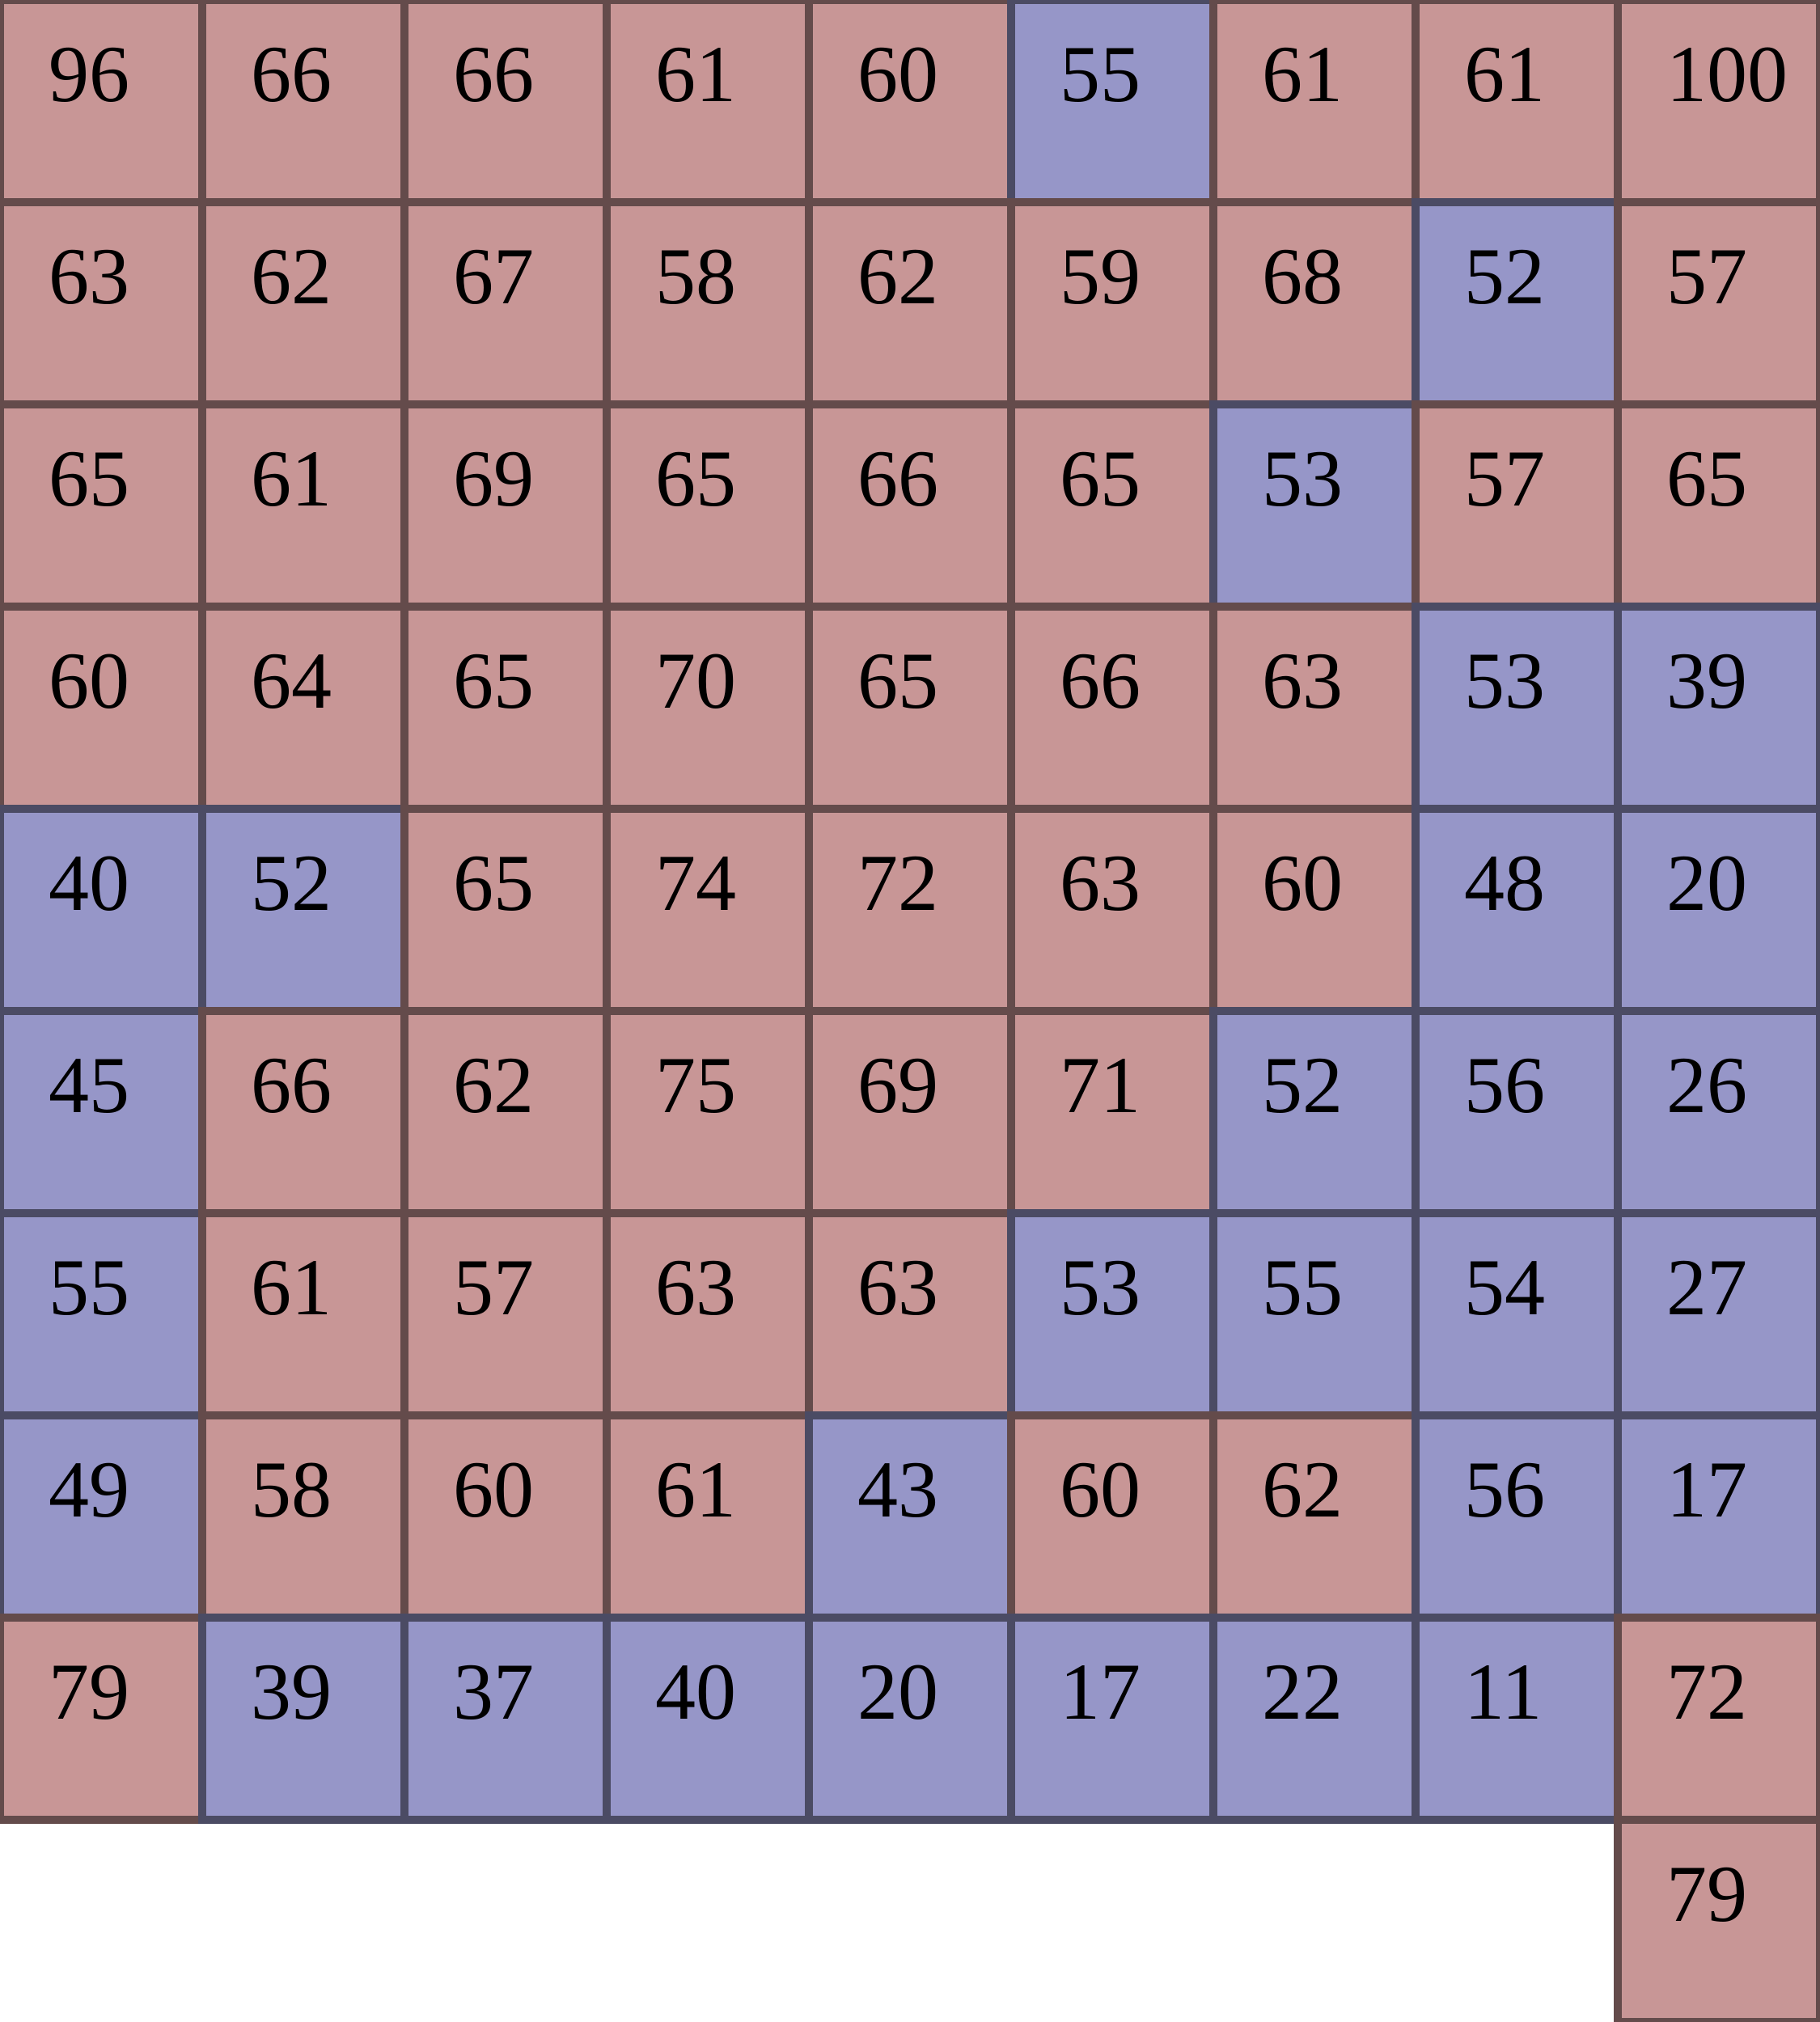
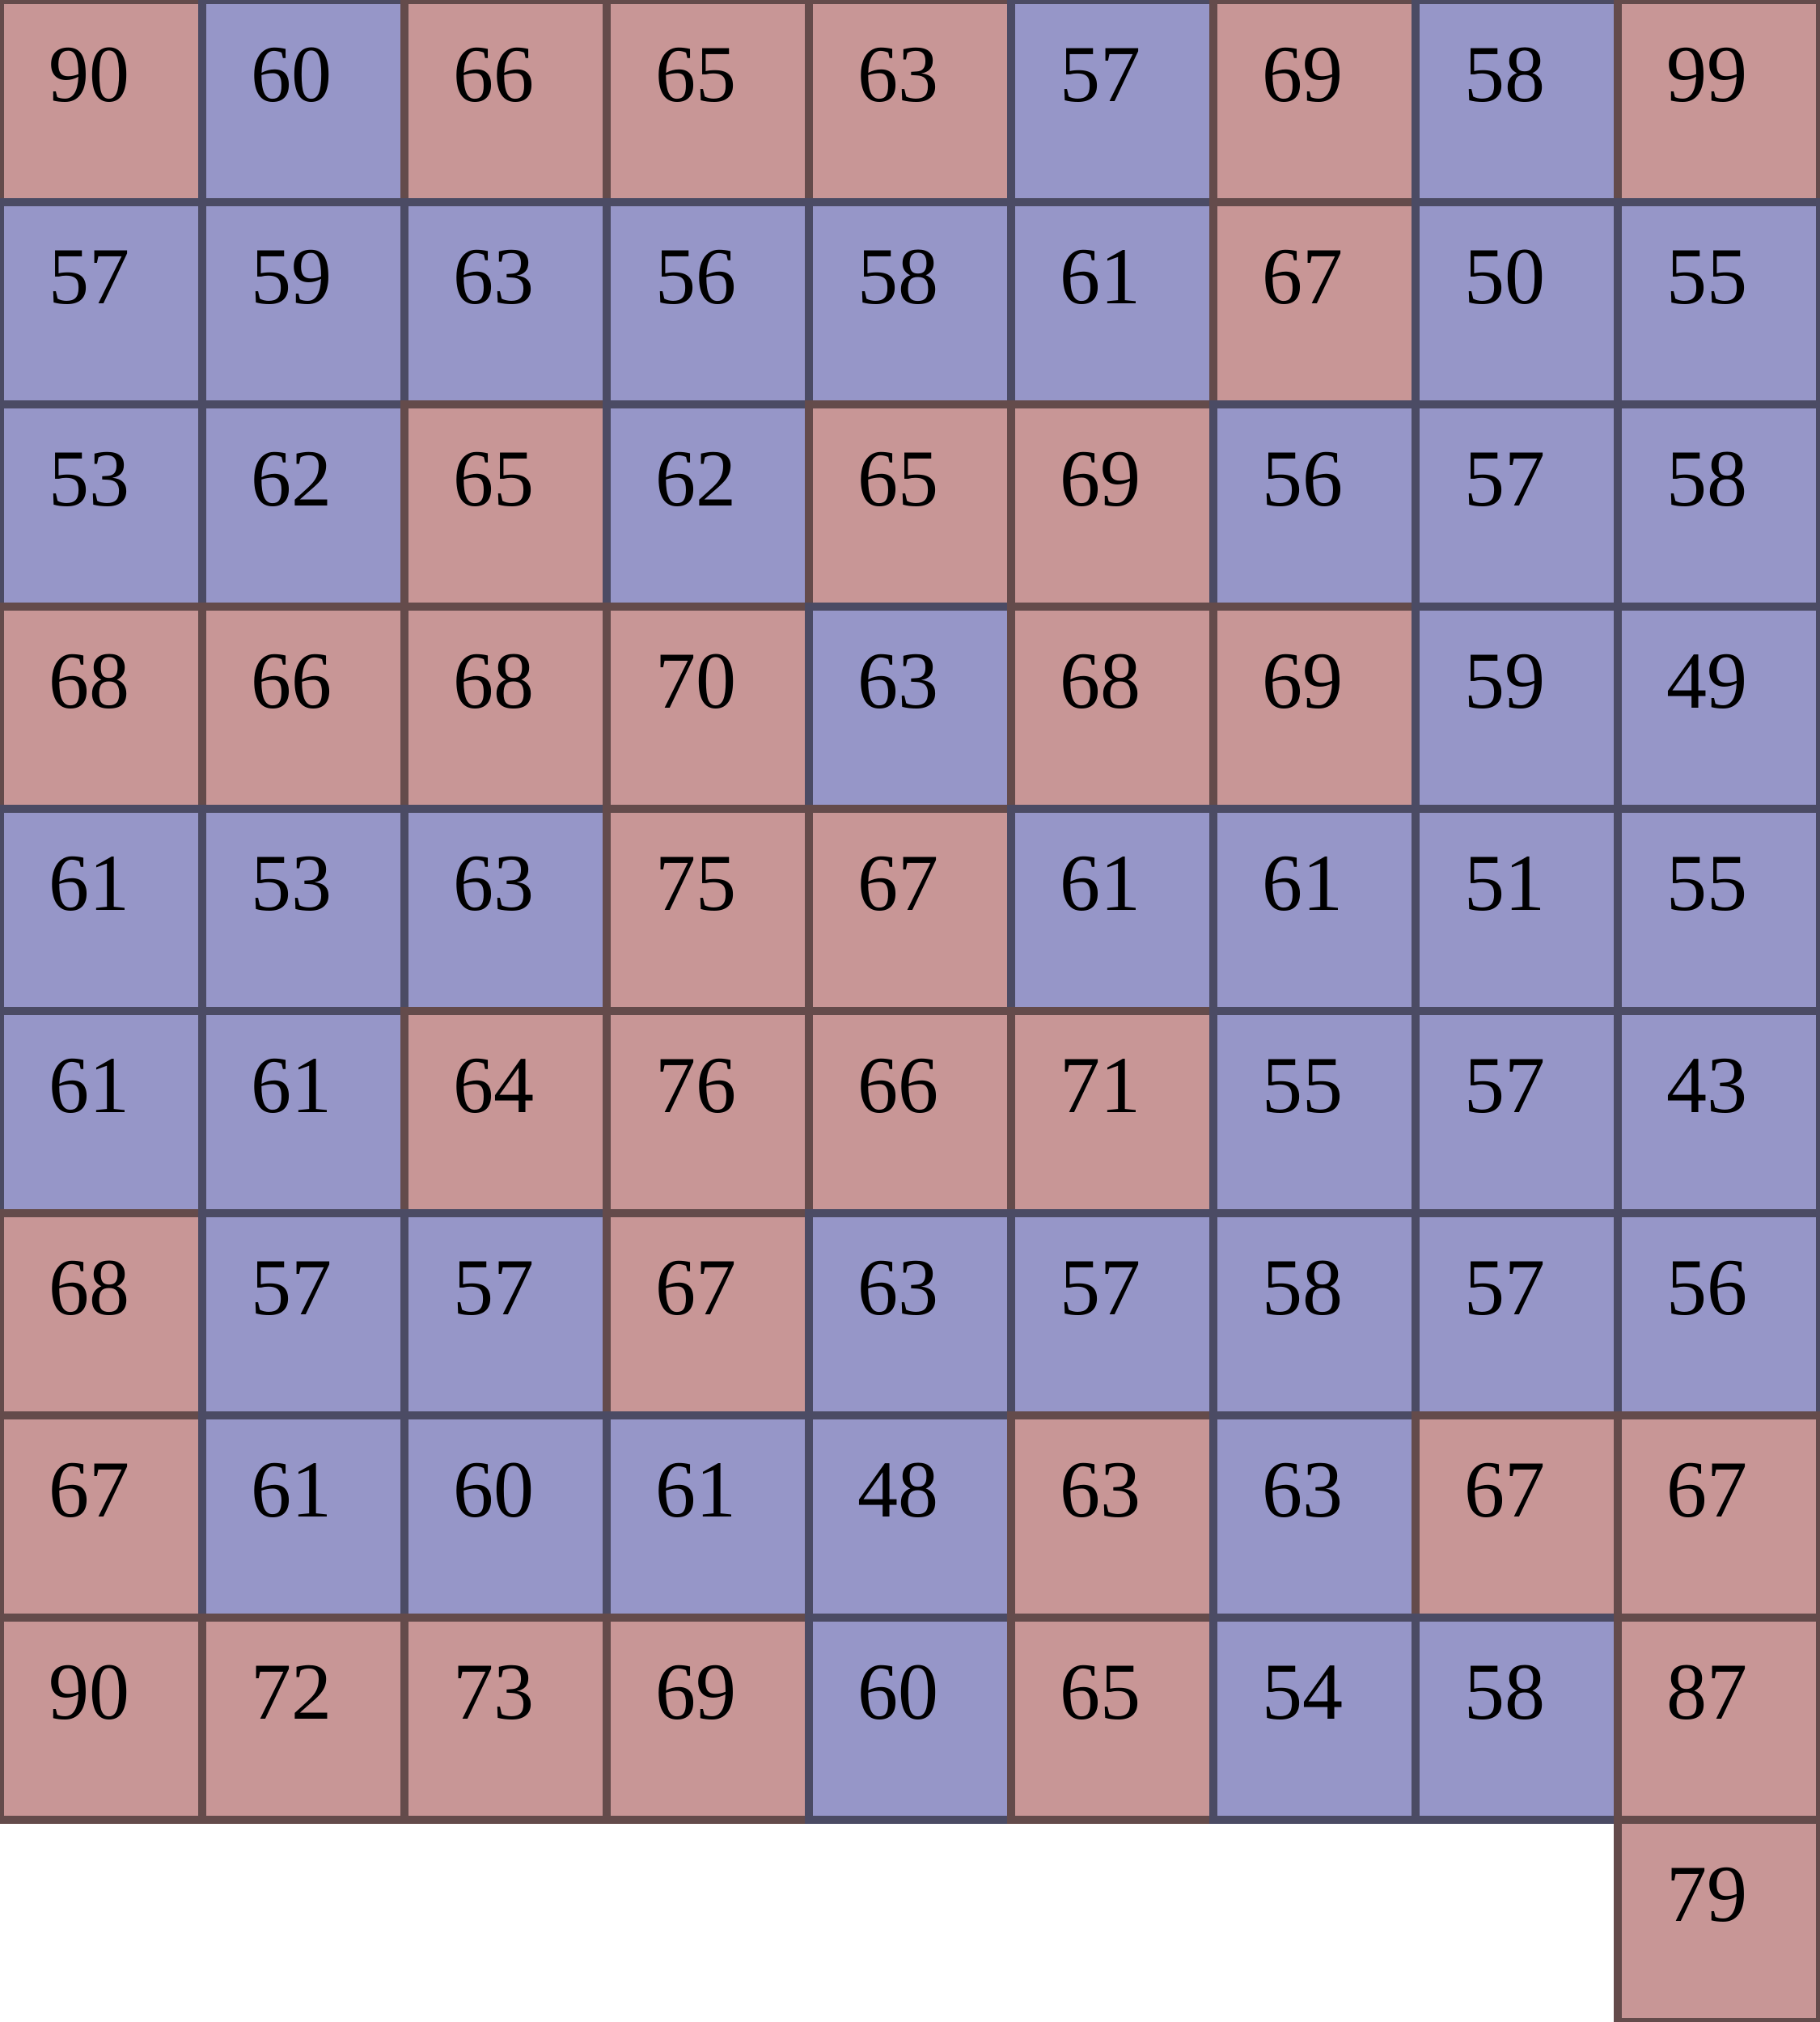
<svg xmlns="http://www.w3.org/2000/svg" version="1.1" width="450" height="500">
  <rect x="0" y="0" width="50" height="50" fill="rgb(200,150,150)" stroke-width="2" stroke="rgb(100,75,75)" />
-   <text x="12" y="25" style="font-size: 20px; ">96</text>
-   <rect x="50" y="0" width="50" height="50" fill="rgb(200,150,150)" stroke-width="2" stroke="rgb(100,75,75)" />
-   <text x="62" y="25" style="font-size: 20px; ">66</text>
+   <text x="12" y="25" style="font-size: 20px; ">90</text>
+   <rect x="50" y="0" width="50" height="50" fill="rgb(150,150,200)" stroke-width="2" stroke="rgb(75,75,100)" />
+   <text x="62" y="25" style="font-size: 20px; ">60</text>
  <rect x="100" y="0" width="50" height="50" fill="rgb(200,150,150)" stroke-width="2" stroke="rgb(100,75,75)" />
  <text x="112" y="25" style="font-size: 20px; ">66</text>
  <rect x="150" y="0" width="50" height="50" fill="rgb(200,150,150)" stroke-width="2" stroke="rgb(100,75,75)" />
-   <text x="162" y="25" style="font-size: 20px; ">61</text>
+   <text x="162" y="25" style="font-size: 20px; ">65</text>
  <rect x="200" y="0" width="50" height="50" fill="rgb(200,150,150)" stroke-width="2" stroke="rgb(100,75,75)" />
-   <text x="212" y="25" style="font-size: 20px; ">60</text>
+   <text x="212" y="25" style="font-size: 20px; ">63</text>
  <rect x="250" y="0" width="50" height="50" fill="rgb(150,150,200)" stroke-width="2" stroke="rgb(75,75,100)" />
-   <text x="262" y="25" style="font-size: 20px; ">55</text>
+   <text x="262" y="25" style="font-size: 20px; ">57</text>
  <rect x="300" y="0" width="50" height="50" fill="rgb(200,150,150)" stroke-width="2" stroke="rgb(100,75,75)" />
-   <text x="312" y="25" style="font-size: 20px; ">61</text>
-   <rect x="350" y="0" width="50" height="50" fill="rgb(200,150,150)" stroke-width="2" stroke="rgb(100,75,75)" />
-   <text x="362" y="25" style="font-size: 20px; ">61</text>
+   <text x="312" y="25" style="font-size: 20px; ">69</text>
+   <rect x="350" y="0" width="50" height="50" fill="rgb(150,150,200)" stroke-width="2" stroke="rgb(75,75,100)" />
+   <text x="362" y="25" style="font-size: 20px; ">58</text>
  <rect x="400" y="0" width="50" height="50" fill="rgb(200,150,150)" stroke-width="2" stroke="rgb(100,75,75)" />
-   <text x="412" y="25" style="font-size: 20px; ">100</text>
-   <rect x="0" y="50" width="50" height="50" fill="rgb(200,150,150)" stroke-width="2" stroke="rgb(100,75,75)" />
-   <text x="12" y="75" style="font-size: 20px; ">63</text>
-   <rect x="50" y="50" width="50" height="50" fill="rgb(200,150,150)" stroke-width="2" stroke="rgb(100,75,75)" />
-   <text x="62" y="75" style="font-size: 20px; ">62</text>
-   <rect x="100" y="50" width="50" height="50" fill="rgb(200,150,150)" stroke-width="2" stroke="rgb(100,75,75)" />
-   <text x="112" y="75" style="font-size: 20px; ">67</text>
-   <rect x="150" y="50" width="50" height="50" fill="rgb(200,150,150)" stroke-width="2" stroke="rgb(100,75,75)" />
-   <text x="162" y="75" style="font-size: 20px; ">58</text>
-   <rect x="200" y="50" width="50" height="50" fill="rgb(200,150,150)" stroke-width="2" stroke="rgb(100,75,75)" />
-   <text x="212" y="75" style="font-size: 20px; ">62</text>
-   <rect x="250" y="50" width="50" height="50" fill="rgb(200,150,150)" stroke-width="2" stroke="rgb(100,75,75)" />
-   <text x="262" y="75" style="font-size: 20px; ">59</text>
+   <text x="412" y="25" style="font-size: 20px; ">99</text>
+   <rect x="0" y="50" width="50" height="50" fill="rgb(150,150,200)" stroke-width="2" stroke="rgb(75,75,100)" />
+   <text x="12" y="75" style="font-size: 20px; ">57</text>
+   <rect x="50" y="50" width="50" height="50" fill="rgb(150,150,200)" stroke-width="2" stroke="rgb(75,75,100)" />
+   <text x="62" y="75" style="font-size: 20px; ">59</text>
+   <rect x="100" y="50" width="50" height="50" fill="rgb(150,150,200)" stroke-width="2" stroke="rgb(75,75,100)" />
+   <text x="112" y="75" style="font-size: 20px; ">63</text>
+   <rect x="150" y="50" width="50" height="50" fill="rgb(150,150,200)" stroke-width="2" stroke="rgb(75,75,100)" />
+   <text x="162" y="75" style="font-size: 20px; ">56</text>
+   <rect x="200" y="50" width="50" height="50" fill="rgb(150,150,200)" stroke-width="2" stroke="rgb(75,75,100)" />
+   <text x="212" y="75" style="font-size: 20px; ">58</text>
+   <rect x="250" y="50" width="50" height="50" fill="rgb(150,150,200)" stroke-width="2" stroke="rgb(75,75,100)" />
+   <text x="262" y="75" style="font-size: 20px; ">61</text>
  <rect x="300" y="50" width="50" height="50" fill="rgb(200,150,150)" stroke-width="2" stroke="rgb(100,75,75)" />
-   <text x="312" y="75" style="font-size: 20px; ">68</text>
+   <text x="312" y="75" style="font-size: 20px; ">67</text>
  <rect x="350" y="50" width="50" height="50" fill="rgb(150,150,200)" stroke-width="2" stroke="rgb(75,75,100)" />
-   <text x="362" y="75" style="font-size: 20px; ">52</text>
-   <rect x="400" y="50" width="50" height="50" fill="rgb(200,150,150)" stroke-width="2" stroke="rgb(100,75,75)" />
-   <text x="412" y="75" style="font-size: 20px; ">57</text>
-   <rect x="0" y="100" width="50" height="50" fill="rgb(200,150,150)" stroke-width="2" stroke="rgb(100,75,75)" />
-   <text x="12" y="125" style="font-size: 20px; ">65</text>
-   <rect x="50" y="100" width="50" height="50" fill="rgb(200,150,150)" stroke-width="2" stroke="rgb(100,75,75)" />
-   <text x="62" y="125" style="font-size: 20px; ">61</text>
+   <text x="362" y="75" style="font-size: 20px; ">50</text>
+   <rect x="400" y="50" width="50" height="50" fill="rgb(150,150,200)" stroke-width="2" stroke="rgb(75,75,100)" />
+   <text x="412" y="75" style="font-size: 20px; ">55</text>
+   <rect x="0" y="100" width="50" height="50" fill="rgb(150,150,200)" stroke-width="2" stroke="rgb(75,75,100)" />
+   <text x="12" y="125" style="font-size: 20px; ">53</text>
+   <rect x="50" y="100" width="50" height="50" fill="rgb(150,150,200)" stroke-width="2" stroke="rgb(75,75,100)" />
+   <text x="62" y="125" style="font-size: 20px; ">62</text>
  <rect x="100" y="100" width="50" height="50" fill="rgb(200,150,150)" stroke-width="2" stroke="rgb(100,75,75)" />
-   <text x="112" y="125" style="font-size: 20px; ">69</text>
-   <rect x="150" y="100" width="50" height="50" fill="rgb(200,150,150)" stroke-width="2" stroke="rgb(100,75,75)" />
-   <text x="162" y="125" style="font-size: 20px; ">65</text>
+   <text x="112" y="125" style="font-size: 20px; ">65</text>
+   <rect x="150" y="100" width="50" height="50" fill="rgb(150,150,200)" stroke-width="2" stroke="rgb(75,75,100)" />
+   <text x="162" y="125" style="font-size: 20px; ">62</text>
  <rect x="200" y="100" width="50" height="50" fill="rgb(200,150,150)" stroke-width="2" stroke="rgb(100,75,75)" />
-   <text x="212" y="125" style="font-size: 20px; ">66</text>
+   <text x="212" y="125" style="font-size: 20px; ">65</text>
  <rect x="250" y="100" width="50" height="50" fill="rgb(200,150,150)" stroke-width="2" stroke="rgb(100,75,75)" />
-   <text x="262" y="125" style="font-size: 20px; ">65</text>
+   <text x="262" y="125" style="font-size: 20px; ">69</text>
  <rect x="300" y="100" width="50" height="50" fill="rgb(150,150,200)" stroke-width="2" stroke="rgb(75,75,100)" />
-   <text x="312" y="125" style="font-size: 20px; ">53</text>
-   <rect x="350" y="100" width="50" height="50" fill="rgb(200,150,150)" stroke-width="2" stroke="rgb(100,75,75)" />
+   <text x="312" y="125" style="font-size: 20px; ">56</text>
+   <rect x="350" y="100" width="50" height="50" fill="rgb(150,150,200)" stroke-width="2" stroke="rgb(75,75,100)" />
  <text x="362" y="125" style="font-size: 20px; ">57</text>
-   <rect x="400" y="100" width="50" height="50" fill="rgb(200,150,150)" stroke-width="2" stroke="rgb(100,75,75)" />
-   <text x="412" y="125" style="font-size: 20px; ">65</text>
+   <rect x="400" y="100" width="50" height="50" fill="rgb(150,150,200)" stroke-width="2" stroke="rgb(75,75,100)" />
+   <text x="412" y="125" style="font-size: 20px; ">58</text>
  <rect x="0" y="150" width="50" height="50" fill="rgb(200,150,150)" stroke-width="2" stroke="rgb(100,75,75)" />
-   <text x="12" y="175" style="font-size: 20px; ">60</text>
+   <text x="12" y="175" style="font-size: 20px; ">68</text>
  <rect x="50" y="150" width="50" height="50" fill="rgb(200,150,150)" stroke-width="2" stroke="rgb(100,75,75)" />
-   <text x="62" y="175" style="font-size: 20px; ">64</text>
+   <text x="62" y="175" style="font-size: 20px; ">66</text>
  <rect x="100" y="150" width="50" height="50" fill="rgb(200,150,150)" stroke-width="2" stroke="rgb(100,75,75)" />
-   <text x="112" y="175" style="font-size: 20px; ">65</text>
+   <text x="112" y="175" style="font-size: 20px; ">68</text>
  <rect x="150" y="150" width="50" height="50" fill="rgb(200,150,150)" stroke-width="2" stroke="rgb(100,75,75)" />
  <text x="162" y="175" style="font-size: 20px; ">70</text>
-   <rect x="200" y="150" width="50" height="50" fill="rgb(200,150,150)" stroke-width="2" stroke="rgb(100,75,75)" />
-   <text x="212" y="175" style="font-size: 20px; ">65</text>
+   <rect x="200" y="150" width="50" height="50" fill="rgb(150,150,200)" stroke-width="2" stroke="rgb(75,75,100)" />
+   <text x="212" y="175" style="font-size: 20px; ">63</text>
  <rect x="250" y="150" width="50" height="50" fill="rgb(200,150,150)" stroke-width="2" stroke="rgb(100,75,75)" />
-   <text x="262" y="175" style="font-size: 20px; ">66</text>
+   <text x="262" y="175" style="font-size: 20px; ">68</text>
  <rect x="300" y="150" width="50" height="50" fill="rgb(200,150,150)" stroke-width="2" stroke="rgb(100,75,75)" />
-   <text x="312" y="175" style="font-size: 20px; ">63</text>
+   <text x="312" y="175" style="font-size: 20px; ">69</text>
  <rect x="350" y="150" width="50" height="50" fill="rgb(150,150,200)" stroke-width="2" stroke="rgb(75,75,100)" />
-   <text x="362" y="175" style="font-size: 20px; ">53</text>
+   <text x="362" y="175" style="font-size: 20px; ">59</text>
  <rect x="400" y="150" width="50" height="50" fill="rgb(150,150,200)" stroke-width="2" stroke="rgb(75,75,100)" />
-   <text x="412" y="175" style="font-size: 20px; ">39</text>
+   <text x="412" y="175" style="font-size: 20px; ">49</text>
  <rect x="0" y="200" width="50" height="50" fill="rgb(150,150,200)" stroke-width="2" stroke="rgb(75,75,100)" />
-   <text x="12" y="225" style="font-size: 20px; ">40</text>
+   <text x="12" y="225" style="font-size: 20px; ">61</text>
  <rect x="50" y="200" width="50" height="50" fill="rgb(150,150,200)" stroke-width="2" stroke="rgb(75,75,100)" />
-   <text x="62" y="225" style="font-size: 20px; ">52</text>
-   <rect x="100" y="200" width="50" height="50" fill="rgb(200,150,150)" stroke-width="2" stroke="rgb(100,75,75)" />
-   <text x="112" y="225" style="font-size: 20px; ">65</text>
+   <text x="62" y="225" style="font-size: 20px; ">53</text>
+   <rect x="100" y="200" width="50" height="50" fill="rgb(150,150,200)" stroke-width="2" stroke="rgb(75,75,100)" />
+   <text x="112" y="225" style="font-size: 20px; ">63</text>
  <rect x="150" y="200" width="50" height="50" fill="rgb(200,150,150)" stroke-width="2" stroke="rgb(100,75,75)" />
-   <text x="162" y="225" style="font-size: 20px; ">74</text>
+   <text x="162" y="225" style="font-size: 20px; ">75</text>
  <rect x="200" y="200" width="50" height="50" fill="rgb(200,150,150)" stroke-width="2" stroke="rgb(100,75,75)" />
-   <text x="212" y="225" style="font-size: 20px; ">72</text>
-   <rect x="250" y="200" width="50" height="50" fill="rgb(200,150,150)" stroke-width="2" stroke="rgb(100,75,75)" />
-   <text x="262" y="225" style="font-size: 20px; ">63</text>
-   <rect x="300" y="200" width="50" height="50" fill="rgb(200,150,150)" stroke-width="2" stroke="rgb(100,75,75)" />
-   <text x="312" y="225" style="font-size: 20px; ">60</text>
+   <text x="212" y="225" style="font-size: 20px; ">67</text>
+   <rect x="250" y="200" width="50" height="50" fill="rgb(150,150,200)" stroke-width="2" stroke="rgb(75,75,100)" />
+   <text x="262" y="225" style="font-size: 20px; ">61</text>
+   <rect x="300" y="200" width="50" height="50" fill="rgb(150,150,200)" stroke-width="2" stroke="rgb(75,75,100)" />
+   <text x="312" y="225" style="font-size: 20px; ">61</text>
  <rect x="350" y="200" width="50" height="50" fill="rgb(150,150,200)" stroke-width="2" stroke="rgb(75,75,100)" />
-   <text x="362" y="225" style="font-size: 20px; ">48</text>
+   <text x="362" y="225" style="font-size: 20px; ">51</text>
  <rect x="400" y="200" width="50" height="50" fill="rgb(150,150,200)" stroke-width="2" stroke="rgb(75,75,100)" />
-   <text x="412" y="225" style="font-size: 20px; ">20</text>
+   <text x="412" y="225" style="font-size: 20px; ">55</text>
  <rect x="0" y="250" width="50" height="50" fill="rgb(150,150,200)" stroke-width="2" stroke="rgb(75,75,100)" />
-   <text x="12" y="275" style="font-size: 20px; ">45</text>
-   <rect x="50" y="250" width="50" height="50" fill="rgb(200,150,150)" stroke-width="2" stroke="rgb(100,75,75)" />
-   <text x="62" y="275" style="font-size: 20px; ">66</text>
+   <text x="12" y="275" style="font-size: 20px; ">61</text>
+   <rect x="50" y="250" width="50" height="50" fill="rgb(150,150,200)" stroke-width="2" stroke="rgb(75,75,100)" />
+   <text x="62" y="275" style="font-size: 20px; ">61</text>
  <rect x="100" y="250" width="50" height="50" fill="rgb(200,150,150)" stroke-width="2" stroke="rgb(100,75,75)" />
-   <text x="112" y="275" style="font-size: 20px; ">62</text>
+   <text x="112" y="275" style="font-size: 20px; ">64</text>
  <rect x="150" y="250" width="50" height="50" fill="rgb(200,150,150)" stroke-width="2" stroke="rgb(100,75,75)" />
-   <text x="162" y="275" style="font-size: 20px; ">75</text>
+   <text x="162" y="275" style="font-size: 20px; ">76</text>
  <rect x="200" y="250" width="50" height="50" fill="rgb(200,150,150)" stroke-width="2" stroke="rgb(100,75,75)" />
-   <text x="212" y="275" style="font-size: 20px; ">69</text>
+   <text x="212" y="275" style="font-size: 20px; ">66</text>
  <rect x="250" y="250" width="50" height="50" fill="rgb(200,150,150)" stroke-width="2" stroke="rgb(100,75,75)" />
  <text x="262" y="275" style="font-size: 20px; ">71</text>
  <rect x="300" y="250" width="50" height="50" fill="rgb(150,150,200)" stroke-width="2" stroke="rgb(75,75,100)" />
-   <text x="312" y="275" style="font-size: 20px; ">52</text>
+   <text x="312" y="275" style="font-size: 20px; ">55</text>
  <rect x="350" y="250" width="50" height="50" fill="rgb(150,150,200)" stroke-width="2" stroke="rgb(75,75,100)" />
-   <text x="362" y="275" style="font-size: 20px; ">56</text>
+   <text x="362" y="275" style="font-size: 20px; ">57</text>
  <rect x="400" y="250" width="50" height="50" fill="rgb(150,150,200)" stroke-width="2" stroke="rgb(75,75,100)" />
-   <text x="412" y="275" style="font-size: 20px; ">26</text>
-   <rect x="0" y="300" width="50" height="50" fill="rgb(150,150,200)" stroke-width="2" stroke="rgb(75,75,100)" />
-   <text x="12" y="325" style="font-size: 20px; ">55</text>
-   <rect x="50" y="300" width="50" height="50" fill="rgb(200,150,150)" stroke-width="2" stroke="rgb(100,75,75)" />
-   <text x="62" y="325" style="font-size: 20px; ">61</text>
-   <rect x="100" y="300" width="50" height="50" fill="rgb(200,150,150)" stroke-width="2" stroke="rgb(100,75,75)" />
+   <text x="412" y="275" style="font-size: 20px; ">43</text>
+   <rect x="0" y="300" width="50" height="50" fill="rgb(200,150,150)" stroke-width="2" stroke="rgb(100,75,75)" />
+   <text x="12" y="325" style="font-size: 20px; ">68</text>
+   <rect x="50" y="300" width="50" height="50" fill="rgb(150,150,200)" stroke-width="2" stroke="rgb(75,75,100)" />
+   <text x="62" y="325" style="font-size: 20px; ">57</text>
+   <rect x="100" y="300" width="50" height="50" fill="rgb(150,150,200)" stroke-width="2" stroke="rgb(75,75,100)" />
  <text x="112" y="325" style="font-size: 20px; ">57</text>
  <rect x="150" y="300" width="50" height="50" fill="rgb(200,150,150)" stroke-width="2" stroke="rgb(100,75,75)" />
-   <text x="162" y="325" style="font-size: 20px; ">63</text>
-   <rect x="200" y="300" width="50" height="50" fill="rgb(200,150,150)" stroke-width="2" stroke="rgb(100,75,75)" />
+   <text x="162" y="325" style="font-size: 20px; ">67</text>
+   <rect x="200" y="300" width="50" height="50" fill="rgb(150,150,200)" stroke-width="2" stroke="rgb(75,75,100)" />
  <text x="212" y="325" style="font-size: 20px; ">63</text>
  <rect x="250" y="300" width="50" height="50" fill="rgb(150,150,200)" stroke-width="2" stroke="rgb(75,75,100)" />
-   <text x="262" y="325" style="font-size: 20px; ">53</text>
+   <text x="262" y="325" style="font-size: 20px; ">57</text>
  <rect x="300" y="300" width="50" height="50" fill="rgb(150,150,200)" stroke-width="2" stroke="rgb(75,75,100)" />
-   <text x="312" y="325" style="font-size: 20px; ">55</text>
+   <text x="312" y="325" style="font-size: 20px; ">58</text>
  <rect x="350" y="300" width="50" height="50" fill="rgb(150,150,200)" stroke-width="2" stroke="rgb(75,75,100)" />
-   <text x="362" y="325" style="font-size: 20px; ">54</text>
+   <text x="362" y="325" style="font-size: 20px; ">57</text>
  <rect x="400" y="300" width="50" height="50" fill="rgb(150,150,200)" stroke-width="2" stroke="rgb(75,75,100)" />
-   <text x="412" y="325" style="font-size: 20px; ">27</text>
-   <rect x="0" y="350" width="50" height="50" fill="rgb(150,150,200)" stroke-width="2" stroke="rgb(75,75,100)" />
-   <text x="12" y="375" style="font-size: 20px; ">49</text>
-   <rect x="50" y="350" width="50" height="50" fill="rgb(200,150,150)" stroke-width="2" stroke="rgb(100,75,75)" />
-   <text x="62" y="375" style="font-size: 20px; ">58</text>
-   <rect x="100" y="350" width="50" height="50" fill="rgb(200,150,150)" stroke-width="2" stroke="rgb(100,75,75)" />
+   <text x="412" y="325" style="font-size: 20px; ">56</text>
+   <rect x="0" y="350" width="50" height="50" fill="rgb(200,150,150)" stroke-width="2" stroke="rgb(100,75,75)" />
+   <text x="12" y="375" style="font-size: 20px; ">67</text>
+   <rect x="50" y="350" width="50" height="50" fill="rgb(150,150,200)" stroke-width="2" stroke="rgb(75,75,100)" />
+   <text x="62" y="375" style="font-size: 20px; ">61</text>
+   <rect x="100" y="350" width="50" height="50" fill="rgb(150,150,200)" stroke-width="2" stroke="rgb(75,75,100)" />
  <text x="112" y="375" style="font-size: 20px; ">60</text>
-   <rect x="150" y="350" width="50" height="50" fill="rgb(200,150,150)" stroke-width="2" stroke="rgb(100,75,75)" />
+   <rect x="150" y="350" width="50" height="50" fill="rgb(150,150,200)" stroke-width="2" stroke="rgb(75,75,100)" />
  <text x="162" y="375" style="font-size: 20px; ">61</text>
  <rect x="200" y="350" width="50" height="50" fill="rgb(150,150,200)" stroke-width="2" stroke="rgb(75,75,100)" />
-   <text x="212" y="375" style="font-size: 20px; ">43</text>
+   <text x="212" y="375" style="font-size: 20px; ">48</text>
  <rect x="250" y="350" width="50" height="50" fill="rgb(200,150,150)" stroke-width="2" stroke="rgb(100,75,75)" />
-   <text x="262" y="375" style="font-size: 20px; ">60</text>
-   <rect x="300" y="350" width="50" height="50" fill="rgb(200,150,150)" stroke-width="2" stroke="rgb(100,75,75)" />
-   <text x="312" y="375" style="font-size: 20px; ">62</text>
-   <rect x="350" y="350" width="50" height="50" fill="rgb(150,150,200)" stroke-width="2" stroke="rgb(75,75,100)" />
-   <text x="362" y="375" style="font-size: 20px; ">56</text>
-   <rect x="400" y="350" width="50" height="50" fill="rgb(150,150,200)" stroke-width="2" stroke="rgb(75,75,100)" />
-   <text x="412" y="375" style="font-size: 20px; ">17</text>
+   <text x="262" y="375" style="font-size: 20px; ">63</text>
+   <rect x="300" y="350" width="50" height="50" fill="rgb(150,150,200)" stroke-width="2" stroke="rgb(75,75,100)" />
+   <text x="312" y="375" style="font-size: 20px; ">63</text>
+   <rect x="350" y="350" width="50" height="50" fill="rgb(200,150,150)" stroke-width="2" stroke="rgb(100,75,75)" />
+   <text x="362" y="375" style="font-size: 20px; ">67</text>
+   <rect x="400" y="350" width="50" height="50" fill="rgb(200,150,150)" stroke-width="2" stroke="rgb(100,75,75)" />
+   <text x="412" y="375" style="font-size: 20px; ">67</text>
  <rect x="0" y="400" width="50" height="50" fill="rgb(200,150,150)" stroke-width="2" stroke="rgb(100,75,75)" />
-   <text x="12" y="425" style="font-size: 20px; ">79</text>
-   <rect x="50" y="400" width="50" height="50" fill="rgb(150,150,200)" stroke-width="2" stroke="rgb(75,75,100)" />
-   <text x="62" y="425" style="font-size: 20px; ">39</text>
-   <rect x="100" y="400" width="50" height="50" fill="rgb(150,150,200)" stroke-width="2" stroke="rgb(75,75,100)" />
-   <text x="112" y="425" style="font-size: 20px; ">37</text>
-   <rect x="150" y="400" width="50" height="50" fill="rgb(150,150,200)" stroke-width="2" stroke="rgb(75,75,100)" />
-   <text x="162" y="425" style="font-size: 20px; ">40</text>
+   <text x="12" y="425" style="font-size: 20px; ">90</text>
+   <rect x="50" y="400" width="50" height="50" fill="rgb(200,150,150)" stroke-width="2" stroke="rgb(100,75,75)" />
+   <text x="62" y="425" style="font-size: 20px; ">72</text>
+   <rect x="100" y="400" width="50" height="50" fill="rgb(200,150,150)" stroke-width="2" stroke="rgb(100,75,75)" />
+   <text x="112" y="425" style="font-size: 20px; ">73</text>
+   <rect x="150" y="400" width="50" height="50" fill="rgb(200,150,150)" stroke-width="2" stroke="rgb(100,75,75)" />
+   <text x="162" y="425" style="font-size: 20px; ">69</text>
  <rect x="200" y="400" width="50" height="50" fill="rgb(150,150,200)" stroke-width="2" stroke="rgb(75,75,100)" />
-   <text x="212" y="425" style="font-size: 20px; ">20</text>
-   <rect x="250" y="400" width="50" height="50" fill="rgb(150,150,200)" stroke-width="2" stroke="rgb(75,75,100)" />
-   <text x="262" y="425" style="font-size: 20px; ">17</text>
+   <text x="212" y="425" style="font-size: 20px; ">60</text>
+   <rect x="250" y="400" width="50" height="50" fill="rgb(200,150,150)" stroke-width="2" stroke="rgb(100,75,75)" />
+   <text x="262" y="425" style="font-size: 20px; ">65</text>
  <rect x="300" y="400" width="50" height="50" fill="rgb(150,150,200)" stroke-width="2" stroke="rgb(75,75,100)" />
-   <text x="312" y="425" style="font-size: 20px; ">22</text>
+   <text x="312" y="425" style="font-size: 20px; ">54</text>
  <rect x="350" y="400" width="50" height="50" fill="rgb(150,150,200)" stroke-width="2" stroke="rgb(75,75,100)" />
-   <text x="362" y="425" style="font-size: 20px; ">11</text>
+   <text x="362" y="425" style="font-size: 20px; ">58</text>
  <rect x="400" y="400" width="50" height="50" fill="rgb(200,150,150)" stroke-width="2" stroke="rgb(100,75,75)" />
-   <text x="412" y="425" style="font-size: 20px; ">72</text>
+   <text x="412" y="425" style="font-size: 20px; ">87</text>
  <rect x="400" y="450" width="50" height="50" fill="rgb(200,150,150)" stroke-width="2" stroke="rgb(100,75,75)" />
  <text x="412" y="475" style="font-size: 20px; ">79</text>
</svg>
